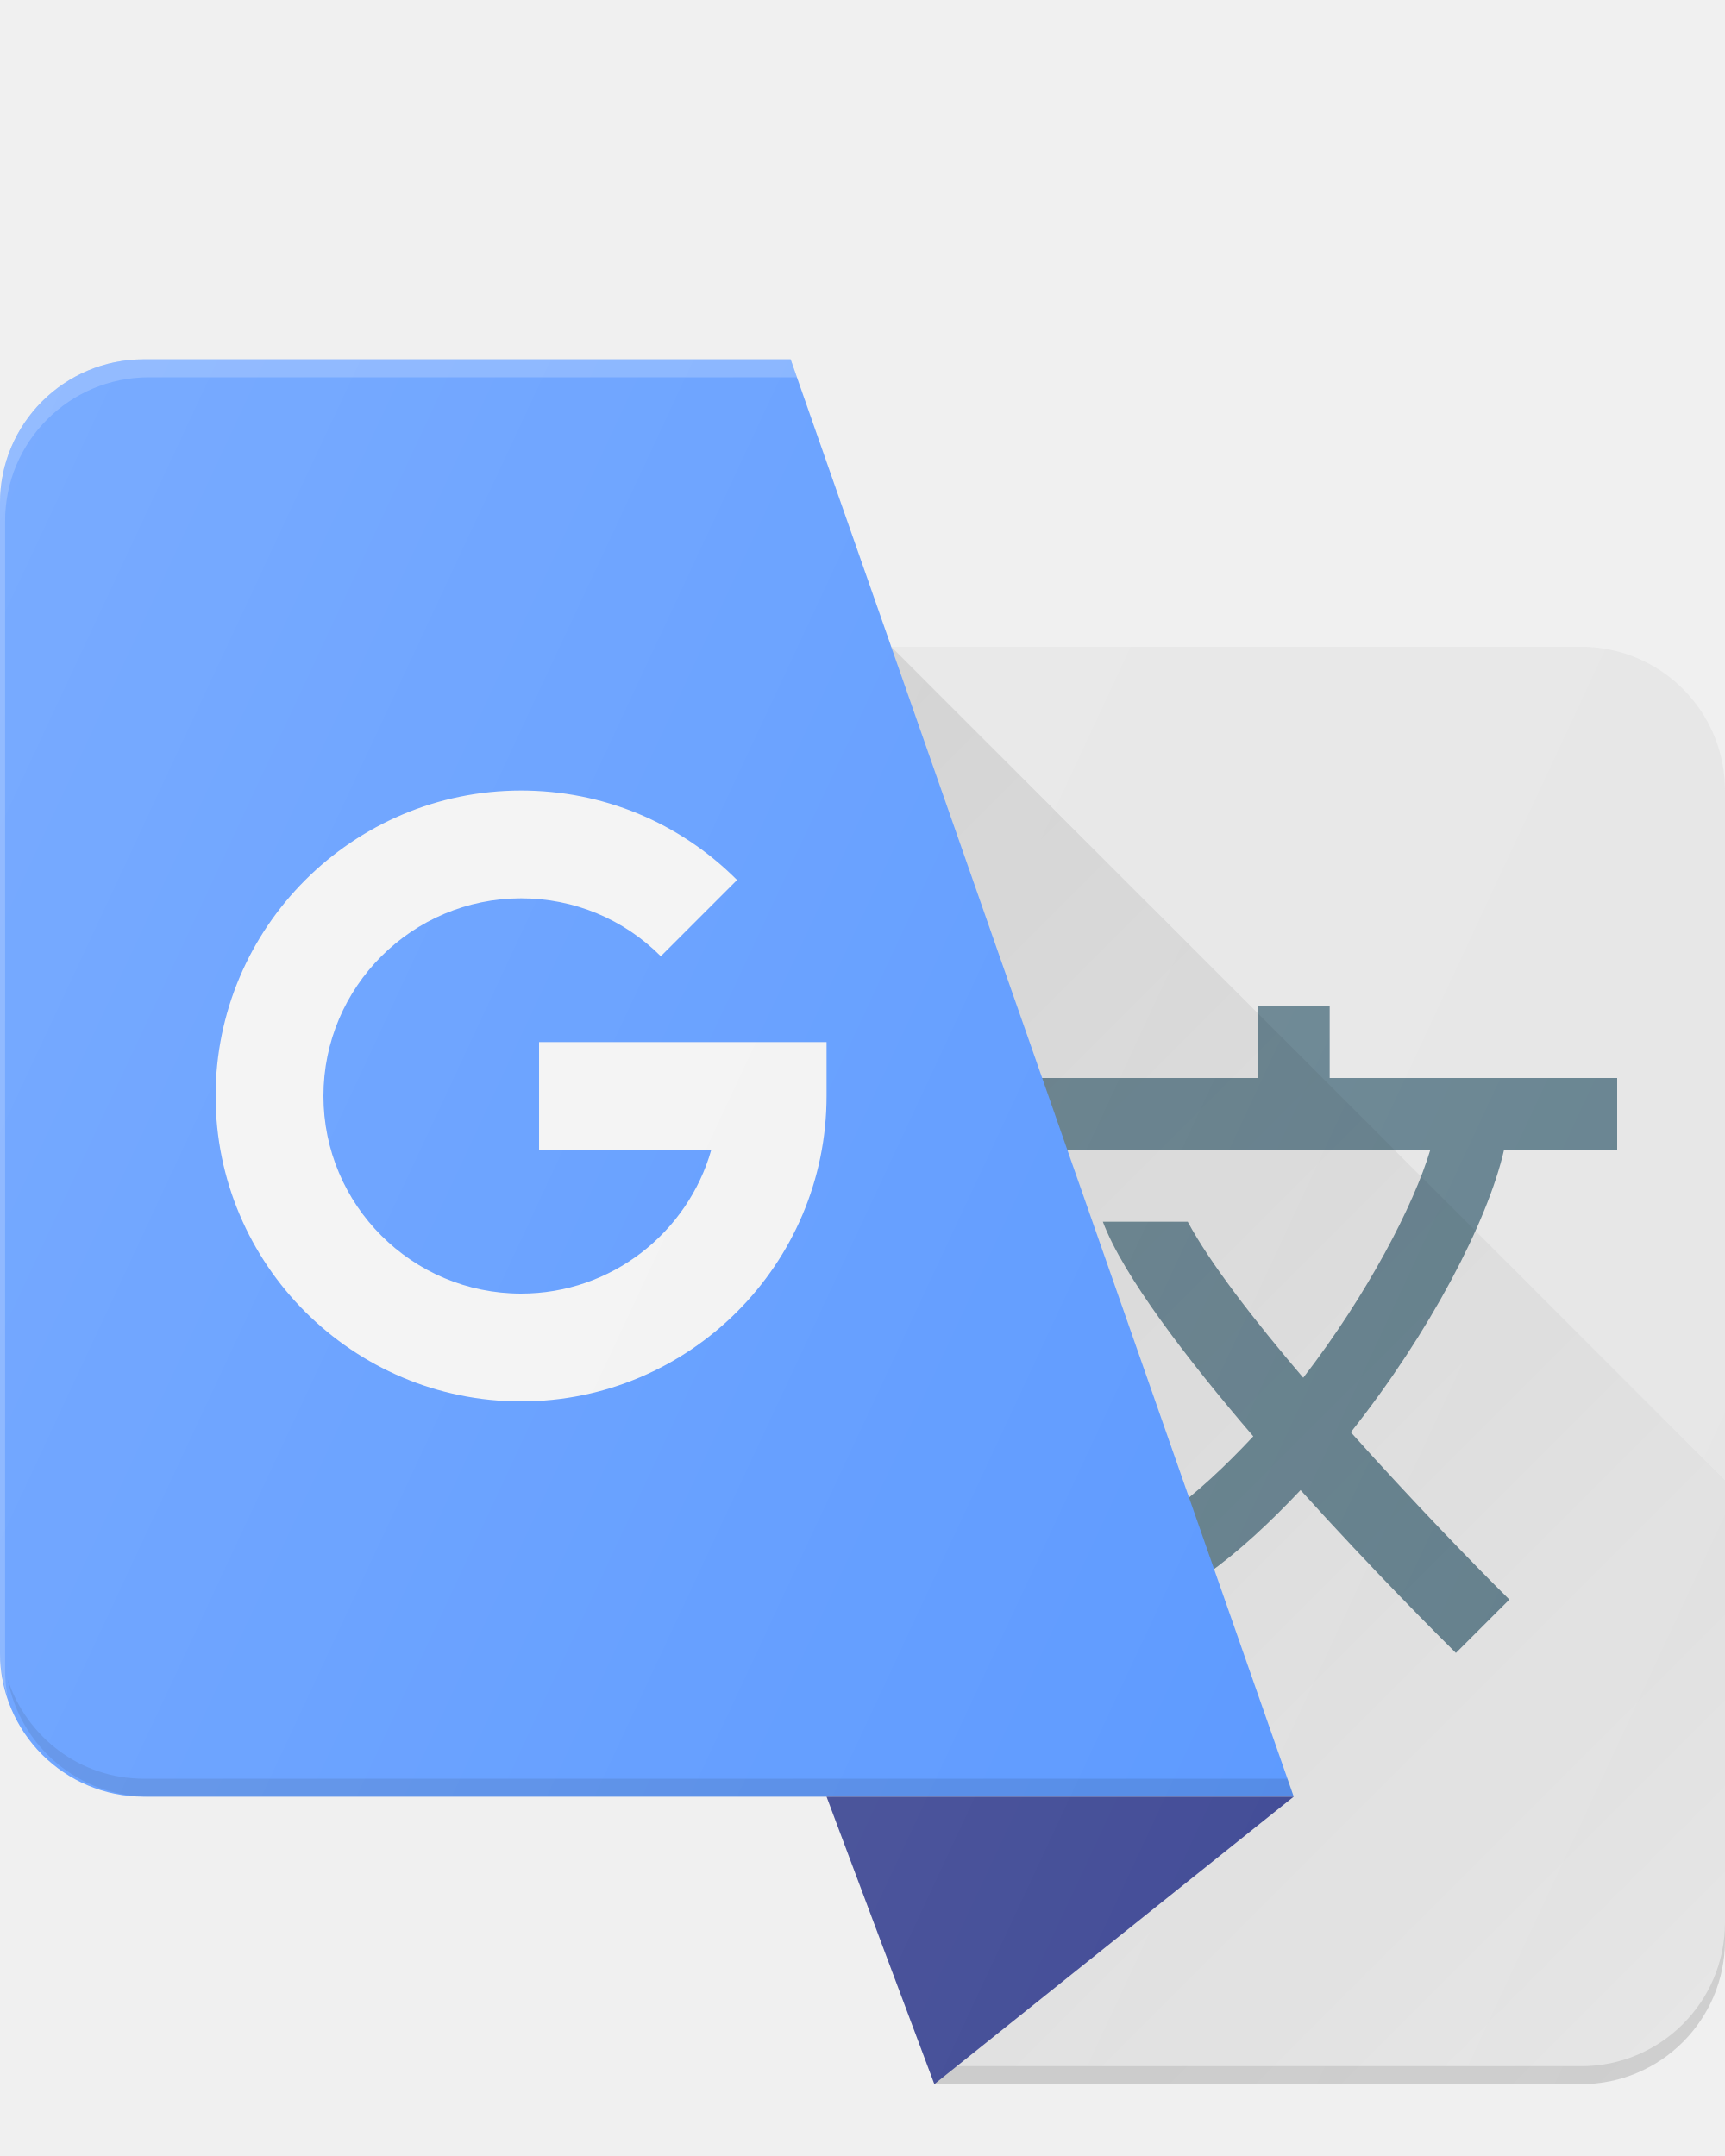
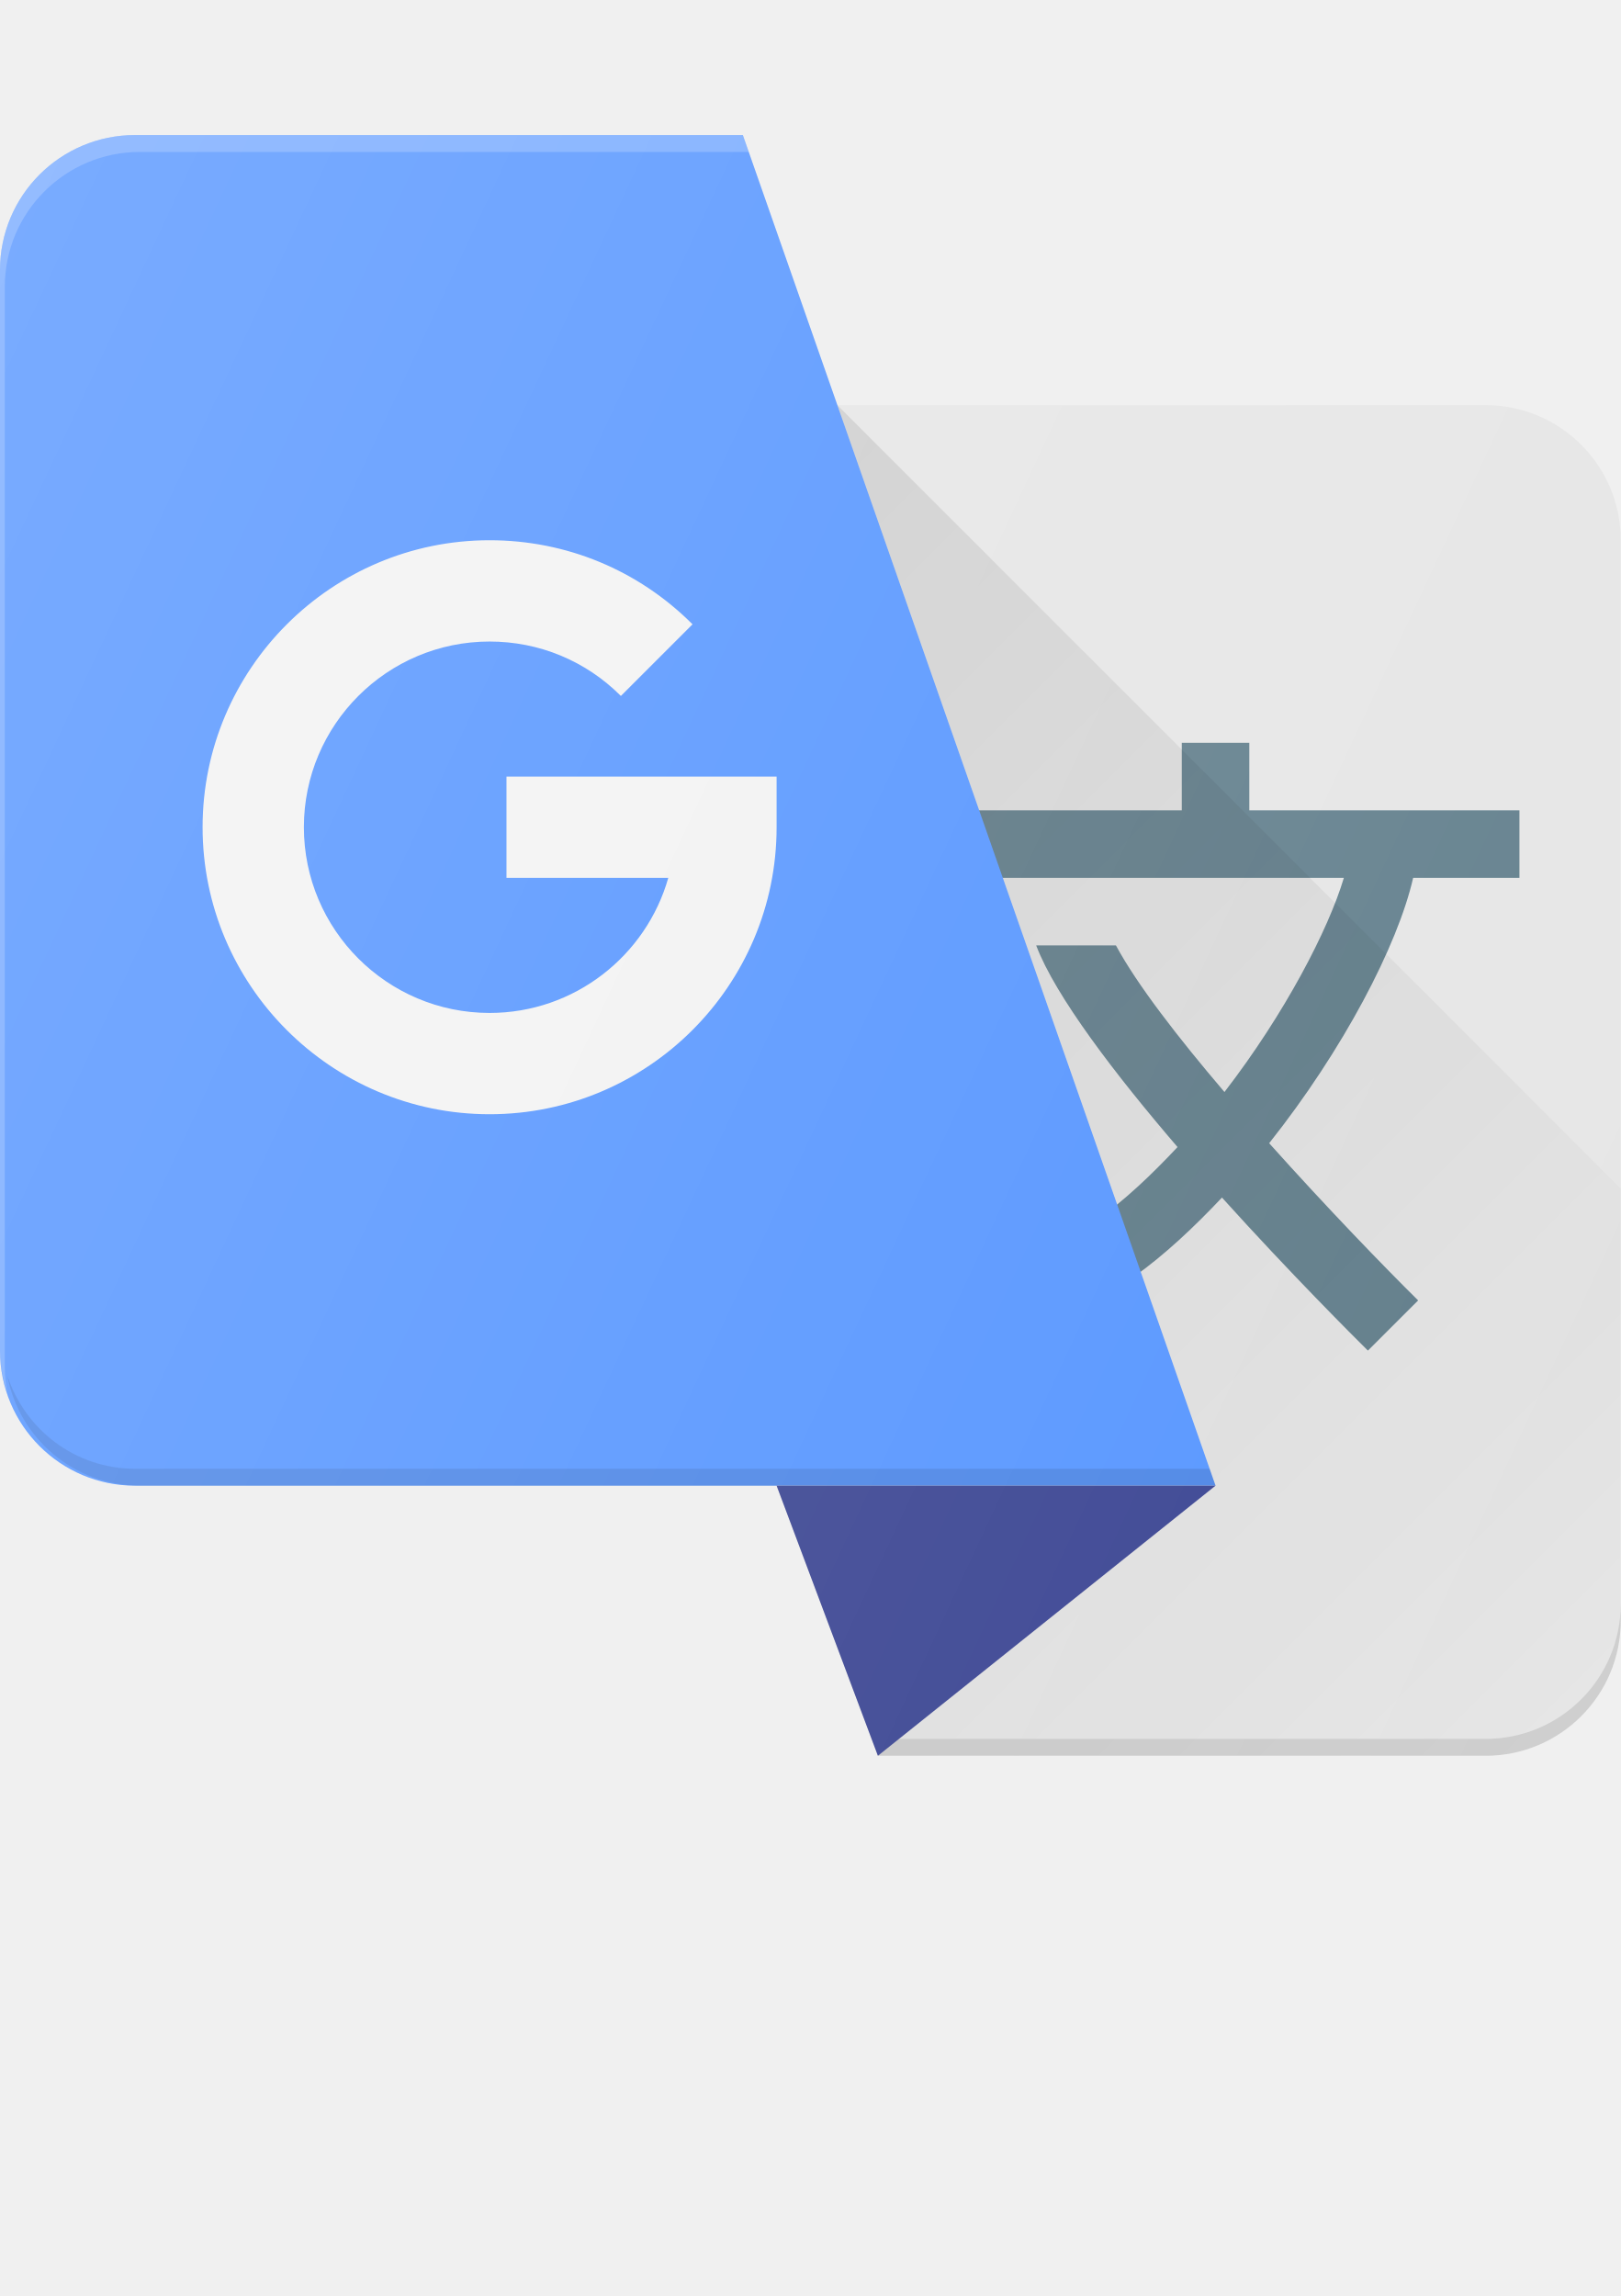
- <svg xmlns="http://www.w3.org/2000/svg" enable-background="new 0 0 24 24" id="Layer_1" version="1.1" viewBox="0 -5 24 30" xml:space="preserve">
+ <svg xmlns="http://www.w3.org/2000/svg" enable-background="new 0 0 24 24" id="Layer_1" version="1.1" viewBox="0 -2 24 34" xml:space="preserve">
  <g>
    <path d="M5.5,4H22c1.105,0,2,0.895,2,2v16c0,1.105-0.895,2-2,2h-9L5.5,4z" fill="#E6E6E6" />
    <path d="M14,11h5.9c-0.228,0.763-0.87,2.006-1.768,3.171   C17.446,13.366,16.835,12.577,16.525,12H15.344c0.284,0.754,1.177,1.919,2.093,2.986   c-0.383,0.409-0.789,0.795-1.227,1.106c-0.225,0.16-0.278,0.472-0.118,0.697   C16.19,16.927,16.344,17,16.5,17c0.1,0,0.201-0.03,0.289-0.092   c0.456-0.324,0.891-0.734,1.306-1.174C19.108,16.857,20.054,17.8,20.256,18   L21,17.257c-0.494-0.488-1.355-1.377-2.206-2.328   C19.889,13.55,20.699,11.998,20.926,11H22.5v-1h-4V9h-1v1H14V11z" fill="#64818E" />
    <path d="M11,0H2C0.895,0,0,0.895,0,2v16c0,1.105,0.895,2,2,2h16L11,0z" fill="#5796FF" />
    <path d="M13,24h9c1.105,0,2-0.895,2-2v-0.25c0,1.105-0.895,2-2,2h-9V24z" opacity="0.1" />
    <path d="M11,0H2C0.895,0,0,0.895,0,2v16c0,0.218,0.044,0.424,0.108,0.62   C0.085,18.5,0.071,18.377,0.071,18.25v-16c0-1.105,0.895-2,2-2h9.017L11,0z" fill="#FFFFFF" opacity="0.2" />
    <path d="M17.912,19.75H2c-0.887,0-1.63-0.581-1.892-1.38   C0.282,19.297,1.093,20,2.071,20H18L17.912,19.75z" opacity="0.1" />
    <path d="M7.25,14.5C4.907,14.5,3,12.593,3,10.25S4.907,6,7.25,6   c1.135,0,2.203,0.442,3.005,1.245L9.194,8.306C8.675,7.786,7.984,7.5,7.25,7.5   c-1.517,0-2.75,1.233-2.75,2.75S5.733,13,7.25,13c1.256,0,2.319-0.847,2.646-2H7.5V9.5h4v0.75   C11.5,12.593,9.593,14.5,7.25,14.5z" fill="#F2F2F2" />
    <polygon fill="#3C4693" points="18,20 13,24 11.5,20  " />
    <linearGradient gradientUnits="userSpaceOnUse" id="SVGID_1_" x1="7.55" x2="22.764" y1="8.85" y2="24.064">
      <stop offset="0" style="stop-color:#000000;stop-opacity:0.1" />
      <stop offset="1" style="stop-color:#000000;stop-opacity:0" />
    </linearGradient>
    <path d="M12.4,4v0L18,20l-5,4h9c1.105,0,2-0.895,2-2v-6.4L12.4,4z" fill="url(#SVGID_1_)" />
    <linearGradient gradientUnits="userSpaceOnUse" id="SVGID_2_" x1="-1.857" x2="25.857" y1="5.538" y2="18.462">
      <stop offset="0" style="stop-color:#FFFFFF;stop-opacity:0.2" />
      <stop offset="1" style="stop-color:#FFFFFF;stop-opacity:0" />
    </linearGradient>
    <path d="M22,4h-9.6L11,0H2C0.895,0,0,0.895,0,2v16c0,1.105,0.895,2,2,2h9.5l1.5,4h9   c1.105,0,2-0.895,2-2V6C24,4.895,23.105,4,22,4z" fill="url(#SVGID_2_)" />
  </g>
  <g />
  <g />
  <g />
  <g />
  <g />
  <g />
  <g />
  <g />
  <g />
  <g />
  <g />
  <g />
  <g />
  <g />
  <g />
</svg>
